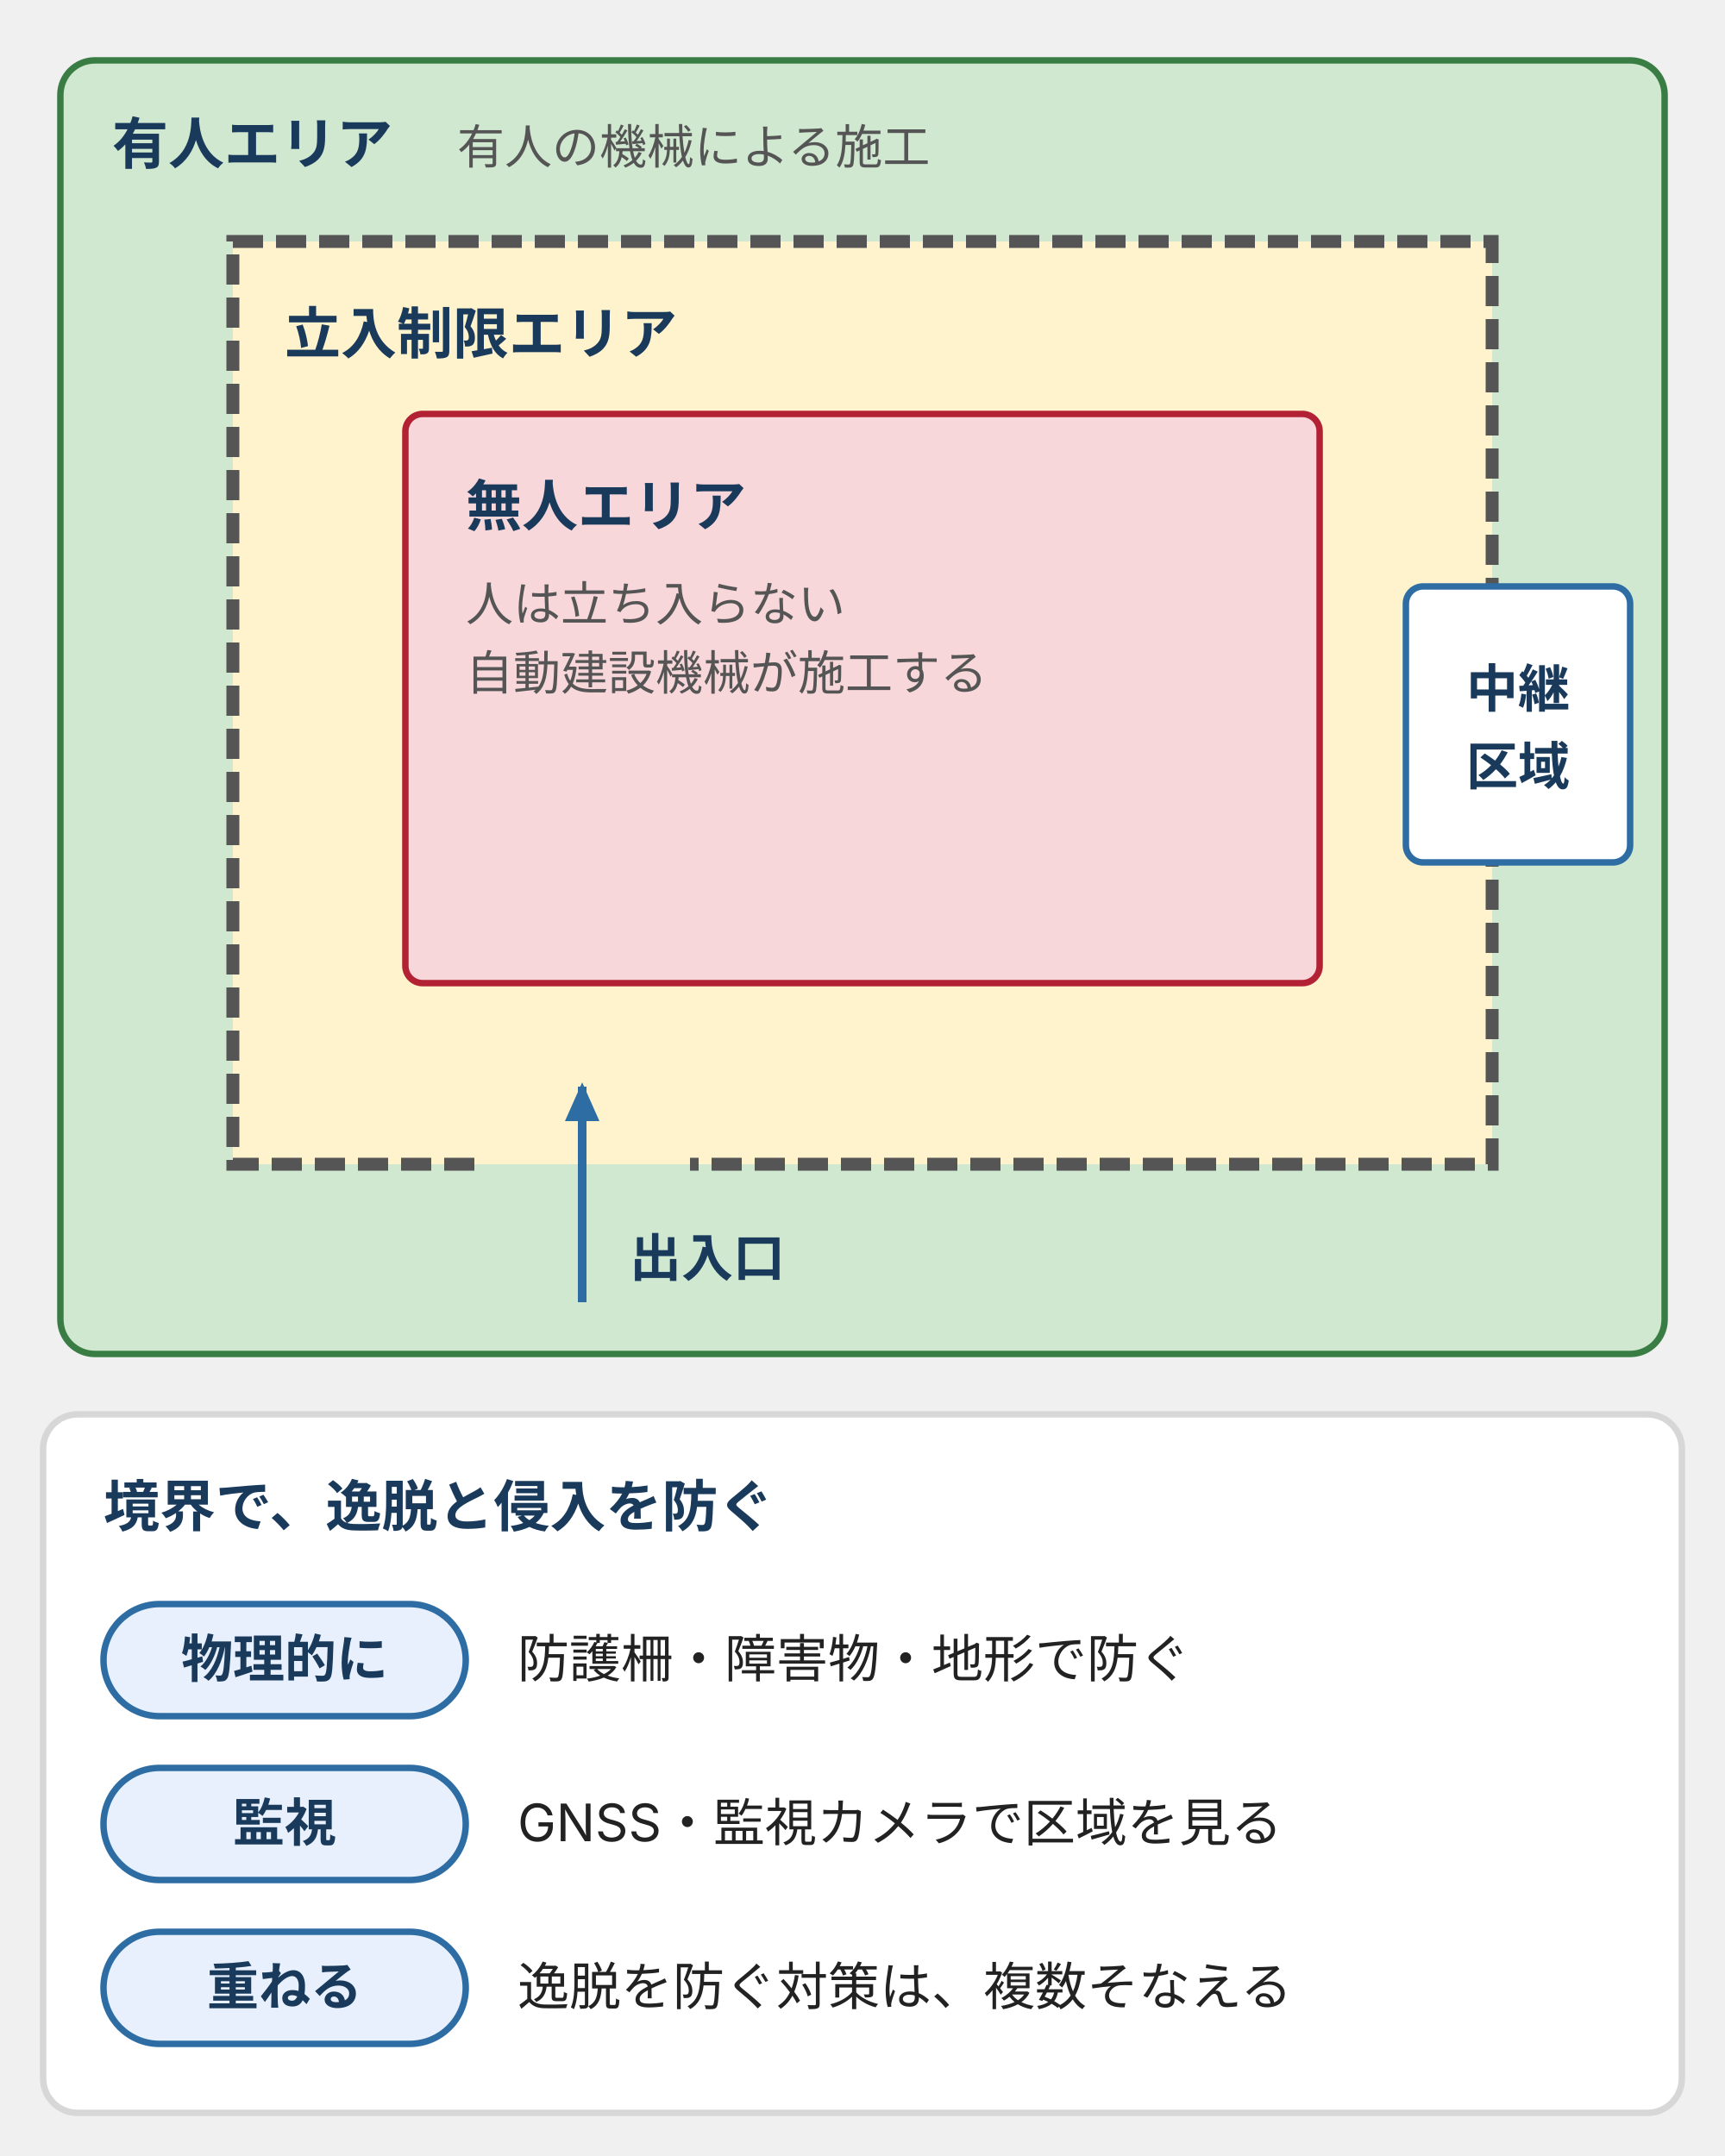
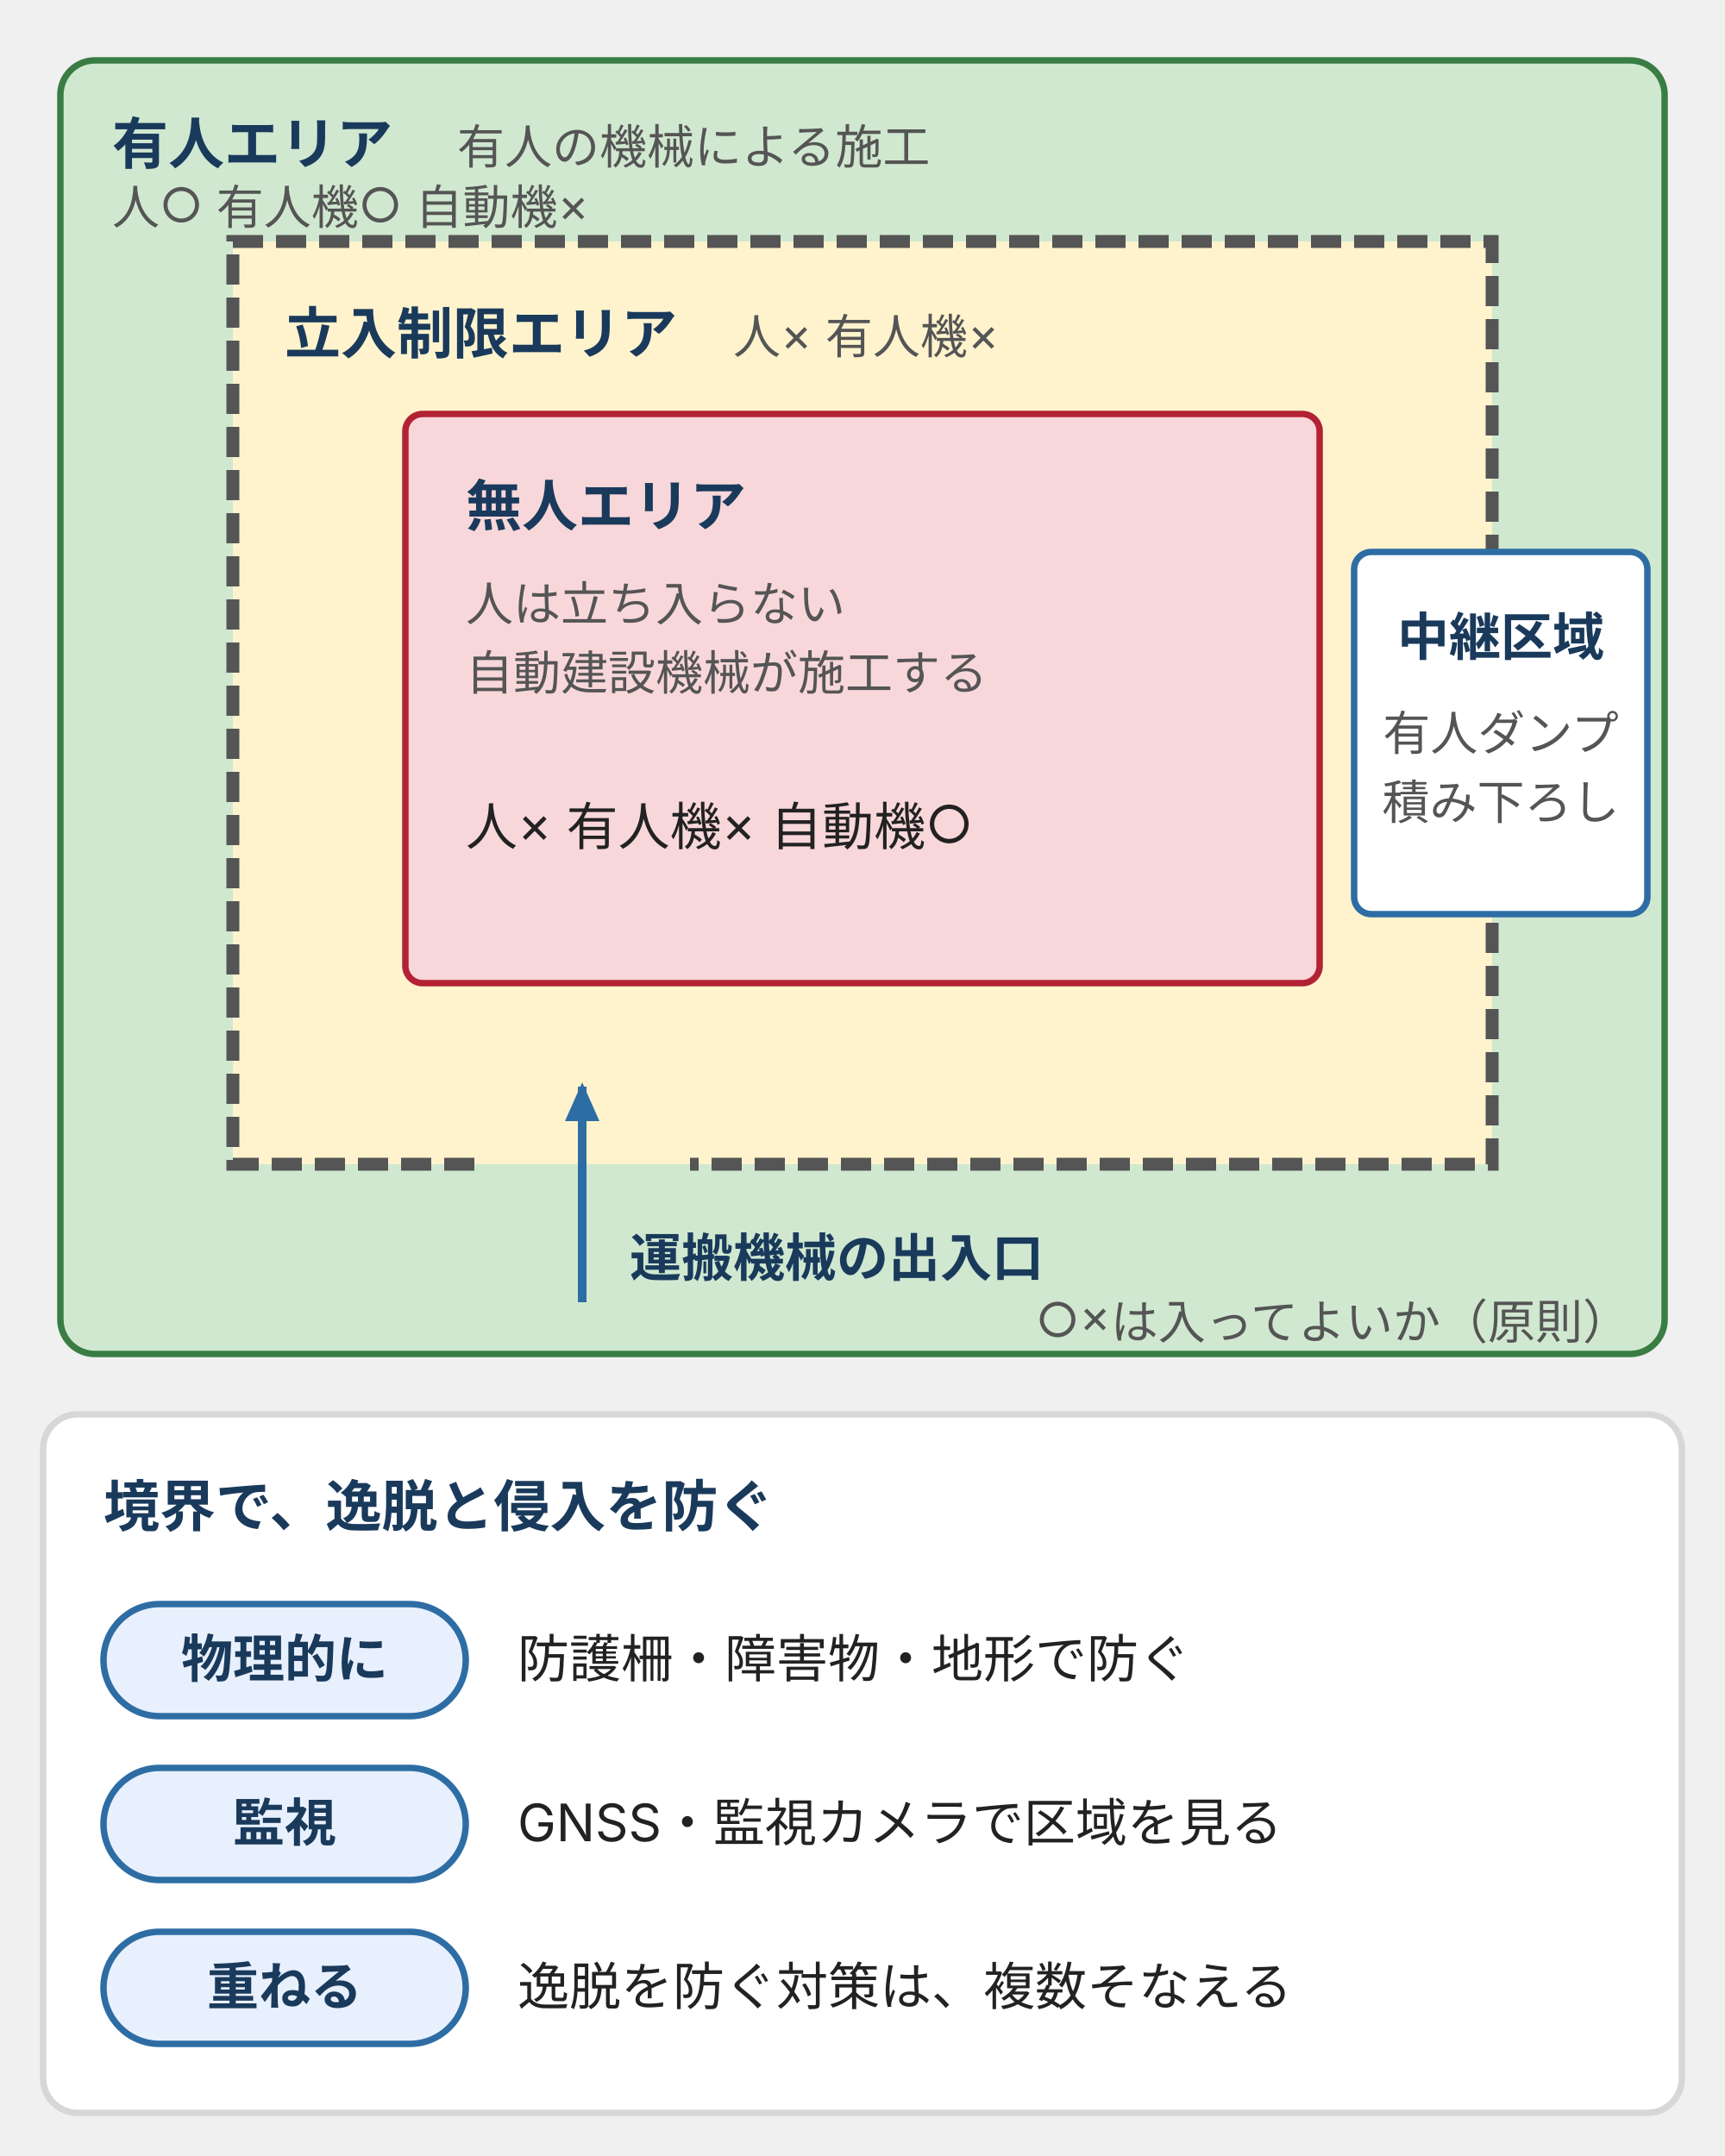
<svg xmlns="http://www.w3.org/2000/svg" viewBox="0 0 400 500" style="max-width:400px;width:100%" role="img" aria-label="自動施工の区域を上から見た平面図。中央の無人エリアを立入制限エリアが囲み、その外側に有人エリアがある。境界には中継区域と、運搬機械の出入口がある。境界では、防護柵などで物理的に防ぎ、区域を監視し、対策を複数重ねる。">
  <defs>
    <style>
      text { font-family: Inter, "Noto Sans JP", "Hiragino Kaku Gothic ProN", "Hiragino Sans", sans-serif; font-size: 12px; fill: #555; }
      .n { font-size: 13px; font-weight: bold; fill: #1a3a5c; }
      .t { font-size: 12px; font-weight: bold; fill: #1a3a5c; }
      .s { font-size: 11px; fill: #555; }
      .k { font-size: 12px; fill: #222; }
      .p { fill: #fff; stroke: #d7d7d7; stroke-width: 1.5; }
      .bb { fill: #e8f0fe; stroke: #2e6da4; stroke-width: 1.5; }
      .bp { fill: #d0e8d0; stroke: #3a7d44; stroke-width: 1.5; }
      .bw { fill: #fff3cd; stroke: #d4a017; stroke-width: 1.5; }
      .bd { fill: #f8d7da; stroke: #b22234; stroke-width: 1.5; }
      .bs { fill: #f5f5f5; stroke: #d7d7d7; stroke-width: 1.5; }
      .ln { stroke: #2e6da4; stroke-width: 1.5; fill: none; stroke-linejoin: round; }
      .hd { stroke: #8a8a8a; stroke-width: 1; stroke-dasharray: 4 3; fill: none; }
      .ar { stroke: #2e6da4; stroke-width: 2; fill: none; }
      .gy { stroke: #555; stroke-width: 1.5; fill: none; }
  </style>
    <marker id="ah" markerUnits="userSpaceOnUse" markerWidth="9" markerHeight="8" refX="8" refY="4" orient="auto">
      <polygon points="0,0 9,4 0,8" fill="#2e6da4" />
    </marker>
    <marker id="ag" markerUnits="userSpaceOnUse" markerWidth="9" markerHeight="8" refX="8" refY="4" orient="auto">
      <polygon points="0,0 9,4 0,8" fill="#555" />
    </marker>
    <marker id="ags" markerUnits="userSpaceOnUse" markerWidth="9" markerHeight="8" refX="1" refY="4" orient="auto-start-reverse">
      <polygon points="0,0 9,4 0,8" fill="#555" />
    </marker>
  </defs>
  <rect x="14" y="14" width="372" height="300" rx="8" style="fill:#d0e8d0;stroke:#3a7d44;stroke-width:1.5" />
  <text class="n" x="26" y="38">有人エリア</text>
  <text class="s" x="106" y="38">有人の機械による施工</text>
+   <text class="s" x="26" y="52">人○ 有人機○ 自動機×</text>
  <rect x="54" y="56" width="292" height="214" style="fill:#fff3cd;stroke:none" />
  <text class="n" x="66" y="82">立入制限エリア</text>
+   <text class="s" x="170" y="82">人× 有人機×</text>
  <rect x="94" y="96" width="212" height="132" rx="4" style="fill:#f8d7da;stroke:#b22234;stroke-width:1.5" />
  <text class="n" x="108" y="122">無人エリア</text>
  <text class="s" x="108" y="144">人は立ち入らない</text>
  <text class="s" x="108" y="160">自動建設機械が施工する</text>
+   <text class="k" x="108" y="196">人× 有人機× 自動機○</text>
  <path d="M110,270H54V56H346V270H160" style="stroke:#555;stroke-width:3;stroke-dasharray:7 3;fill:none" />
-   <rect x="326" y="136" width="52" height="64" rx="4" class="bb" style="fill:#fff" />
-   <text class="t" x="352" y="164" text-anchor="middle">中継</text>
-   <text class="t" x="352" y="182" text-anchor="middle">区域</text>
+   <rect x="314" y="128" width="68" height="84" rx="4" class="bb" style="fill:#fff" />
+   <text class="t" x="348" y="152" text-anchor="middle">中継区域</text>
+   <text class="s" x="348" y="174" text-anchor="middle">有人ダンプ</text>
+   <text class="s" x="348" y="190" text-anchor="middle">積み下ろし</text>
  <path class="ar" d="M135,302V252" marker-end="url(#ah)" />
-   <text class="t" x="146" y="296">出入口</text>
+   <text class="t" x="146" y="296">運搬機械の出入口</text>
+   <text class="s" x="378" y="310" text-anchor="end">○×は入ってよいか（原則）</text>
  <rect class="p" x="10" y="328" width="380" height="162" rx="8" />
  <text class="n" x="24" y="354">境界で、逸脱と侵入を防ぐ</text>
  <rect class="bb" x="24" y="372" width="84" height="26" rx="13" />
  <text class="t" x="66" y="389" text-anchor="middle">物理的に</text>
  <text class="k" x="120" y="389">防護柵・障害物・地形で防ぐ</text>
  <rect class="bb" x="24" y="410" width="84" height="26" rx="13" />
  <text class="t" x="66" y="427" text-anchor="middle">監視</text>
  <text class="k" x="120" y="427">GNSS・監視カメラで区域を見る</text>
  <rect class="bb" x="24" y="448" width="84" height="26" rx="13" />
  <text class="t" x="66" y="465" text-anchor="middle">重ねる</text>
  <text class="k" x="120" y="465">逸脱を防ぐ対策は、複数そなえる</text>
</svg>
